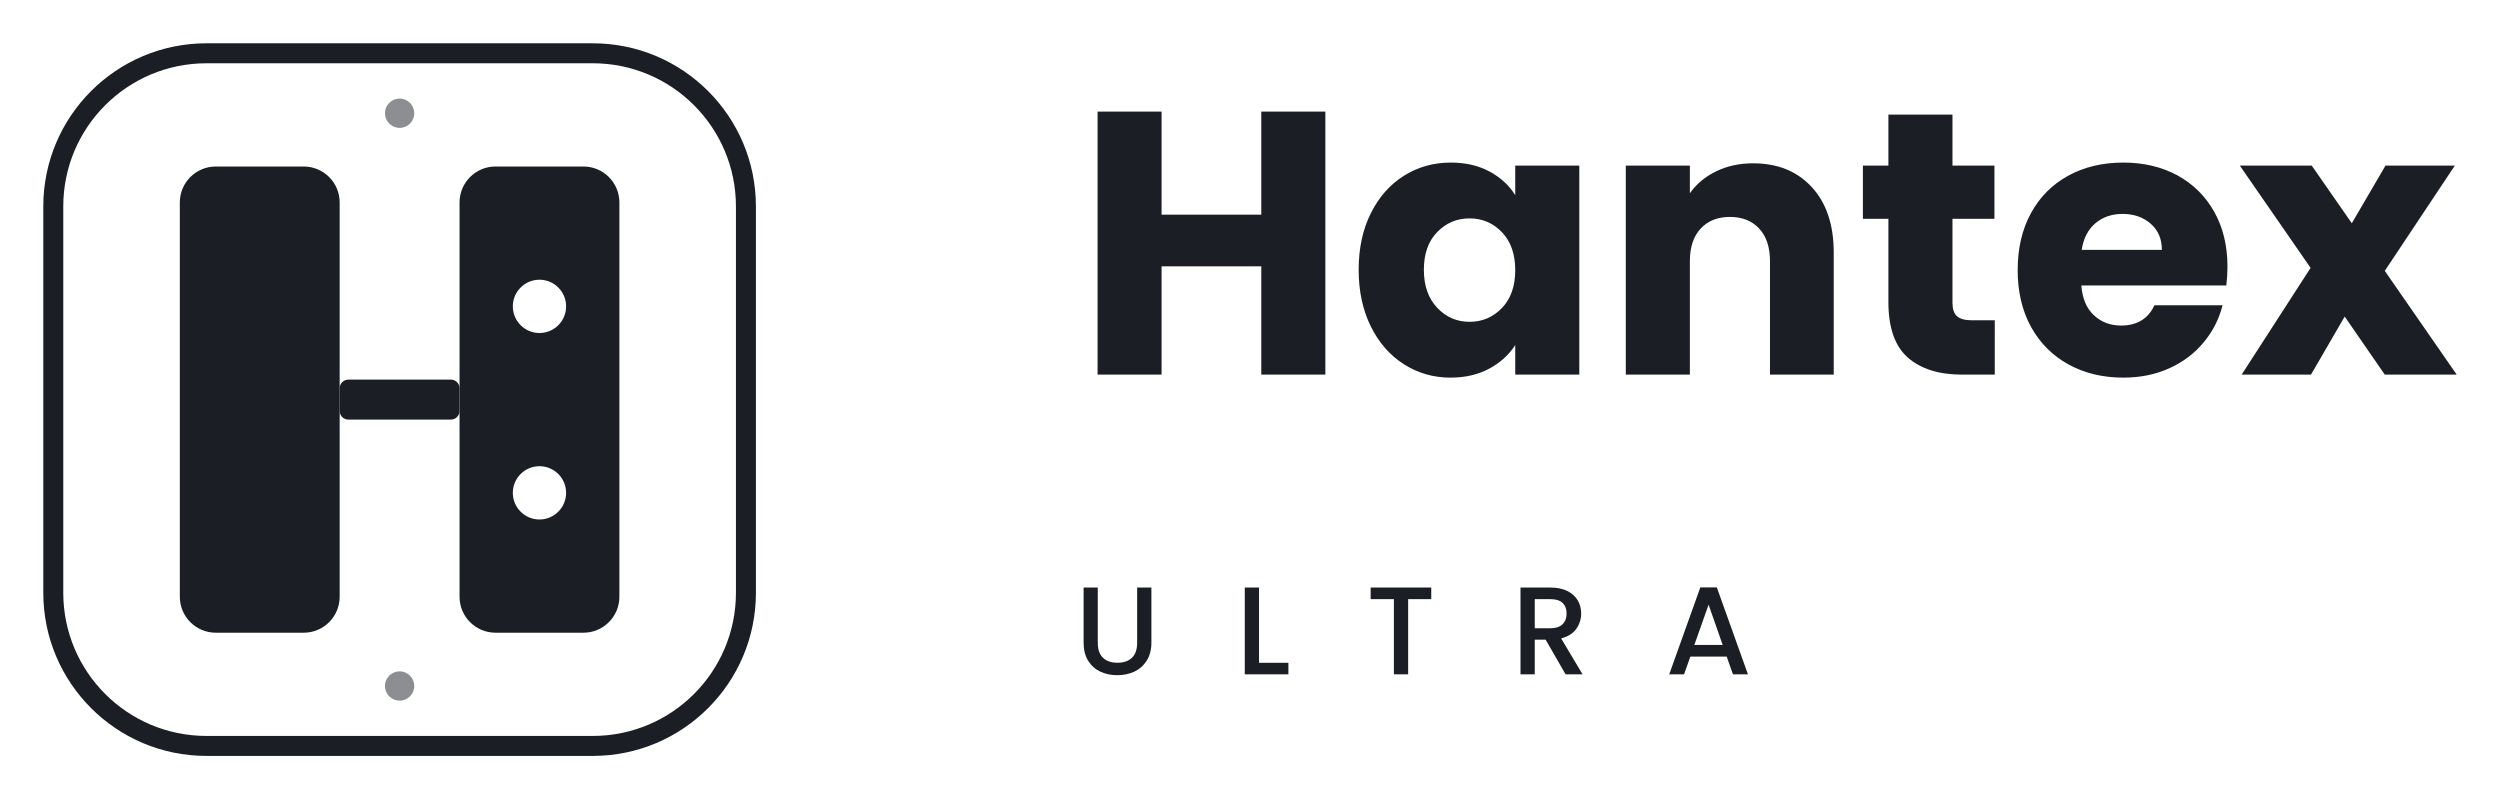
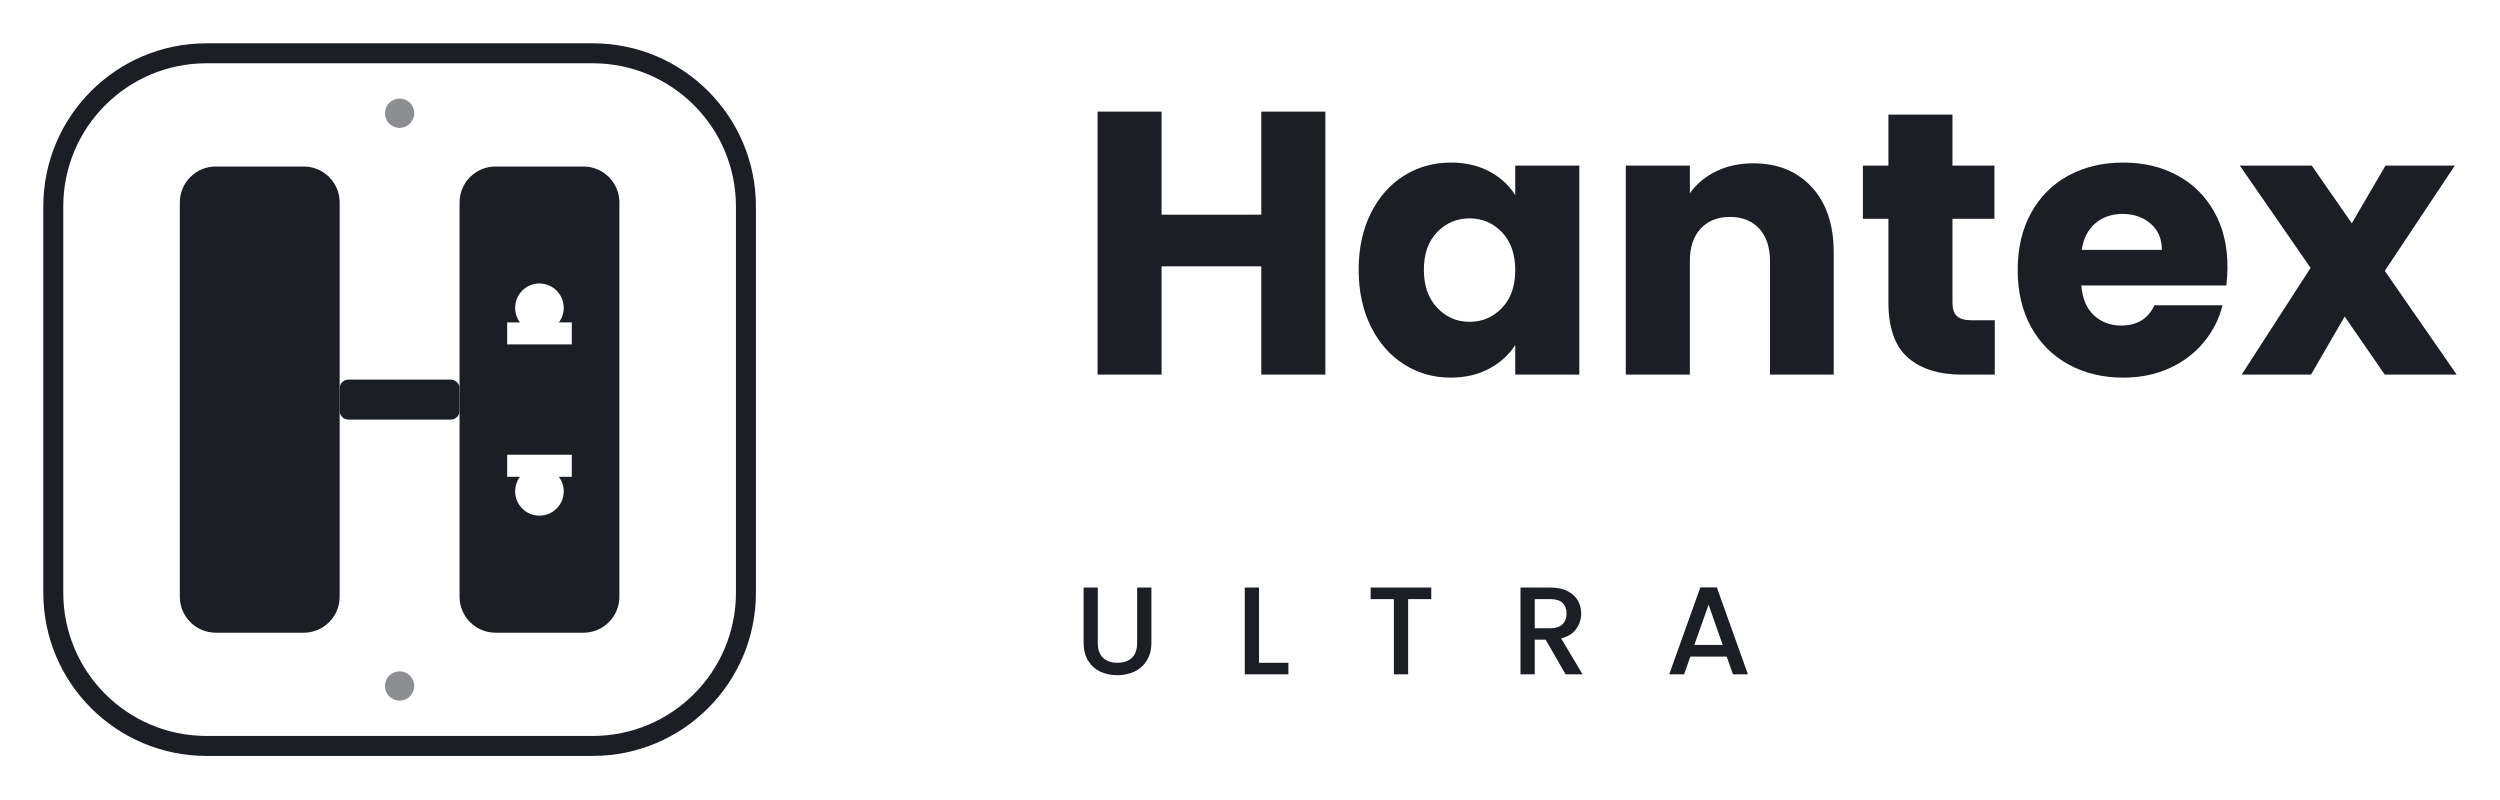
<svg xmlns="http://www.w3.org/2000/svg" viewBox="0 0 375.37 120" role="img" aria-labelledby="title">
  <rect x="8" y="8" width="104" height="104" rx="23" fill="none" stroke="#1B1E24" stroke-width="3" />
  <g fill="#1B1E24" fill-opacity=".5">
    <circle cx="60" cy="17" r="2.2" />
    <circle cx="60" cy="103" r="2.2" />
  </g>
  <rect x="51" y="57" width="18" height="6" rx="1.3" fill="#1B1E24" />
  <rect x="27" y="25" width="24" height="70" rx="5.4" fill="#1B1E24" />
-   <path fill="#1B1E24" fill-rule="evenodd" d="M74.4 25h13.2a5.4 5.4 0 0 1 5.4 5.4v59.2a5.4 5.4 0 0 1-5.4 5.4H74.4a5.4 5.4 0 0 1-5.4-5.4V30.4a5.4 5.4 0 0 1 5.4-5.4ZM85 46a4 4 0 1 0-8 0 4 4 0 1 0 8 0ZM85 74a4 4 0 1 0-8 0 4 4 0 1 0 8 0Z" />
+   <path fill="#1B1E24" fill-rule="evenodd" d="M74.4 25h13.2a5.4 5.4 0 0 1 5.4 5.4v59.2a5.4 5.4 0 0 1-5.4 5.4H74.4a5.4 5.4 0 0 1-5.4-5.4V30.4a5.4 5.4 0 0 1 5.4-5.4ZM85.854 51.709L76.151 51.709L76.151 48.406L78.071 48.406C77.614 47.8 77.351 47.046 77.351 46.223C77.351 44.2 78.974 42.566 80.997 42.566C83.008 42.566 84.643 44.2 84.643 46.223C84.643 47.046 84.368 47.8 83.923 48.406L85.854 48.406ZM85.854 71.594L83.911 71.594C84.368 72.2 84.643 72.954 84.643 73.777C84.643 75.789 83.008 77.423 80.997 77.423C78.974 77.423 77.351 75.789 77.351 73.777C77.351 72.954 77.614 72.2 78.071 71.594L76.151 71.594L76.151 68.28L85.854 68.28Z" />
  <path fill="#1B1E24" d="M199 16.76V56.25H189.38V39.99H174.41V56.25H164.8V16.76H174.41V32.23H189.38V16.76ZM217.84 24.41Q221.16 24.41 223.66 25.76Q226.16 27.11 227.51 29.31V24.86H237.13V56.25H227.51V51.81Q226.11 54 223.61 55.35Q221.1 56.7 217.78 56.7Q213.96 56.7 210.81 54.7Q207.66 52.71 205.83 49.02Q204 45.34 204 40.5Q204 35.66 205.83 32.01Q207.66 28.35 210.81 26.38Q213.96 24.41 217.84 24.41ZM220.65 32.79Q217.78 32.79 215.79 34.85Q213.79 36.9 213.79 40.5Q213.79 44.1 215.79 46.21Q217.78 48.32 220.65 48.32Q223.52 48.32 225.52 46.24Q227.51 44.16 227.51 40.56Q227.51 36.96 225.52 34.87Q223.52 32.79 220.65 32.79ZM275.33 37.91V56.25H265.76V39.21Q265.76 36.06 264.13 34.31Q262.5 32.57 259.75 32.57Q256.99 32.57 255.36 34.31Q253.73 36.06 253.73 39.21V56.25H244.11V24.86H253.73V29.02Q255.19 26.94 257.66 25.73Q260.14 24.52 263.23 24.52Q268.75 24.52 272.04 28.1Q275.33 31.67 275.33 37.91ZM299.51 48.09V56.25H294.62Q289.39 56.25 286.46 53.69Q283.54 51.13 283.54 45.34V32.85H279.71V24.86H283.54V17.21H293.16V24.86H299.46V32.85H293.16V45.45Q293.16 46.86 293.83 47.47Q294.51 48.09 296.08 48.09ZM334.28 42.86H312.51Q312.73 45.79 314.39 47.33Q316.05 48.88 318.47 48.88Q322.07 48.88 323.48 45.84H333.71Q332.93 48.94 330.87 51.41Q328.82 53.89 325.73 55.29Q322.63 56.7 318.81 56.7Q314.2 56.7 310.6 54.73Q307 52.76 304.97 49.11Q302.95 45.45 302.95 40.56Q302.95 35.66 304.94 32.01Q306.94 28.35 310.54 26.38Q314.14 24.41 318.81 24.41Q323.36 24.41 326.91 26.32Q330.45 28.24 332.45 31.78Q334.45 35.32 334.45 40.05Q334.45 41.4 334.28 42.86ZM324.6 37.52Q324.6 35.04 322.91 33.58Q321.23 32.12 318.7 32.12Q316.28 32.12 314.62 33.52Q312.96 34.93 312.56 37.52ZM358.07 56.25 352.05 47.53 346.99 56.25H336.58L346.93 40.22L336.3 24.86H347.1L353.12 33.52L358.18 24.86H368.59L358.07 40.67L368.87 56.25Z" />
  <path fill="#1B1E24" d="M164.83 88.22V96.52Q164.83 98.01 165.61 98.76Q166.39 99.51 167.78 99.51Q169.18 99.51 169.96 98.76Q170.74 98.01 170.74 96.52V88.22H172.88V96.49Q172.88 98.08 172.18 99.19Q171.49 100.29 170.33 100.84Q169.16 101.38 167.76 101.38Q166.35 101.38 165.2 100.84Q164.05 100.29 163.37 99.19Q162.7 98.08 162.7 96.49V88.22ZM189.04 99.52H193.45V101.25H186.9V88.22H189.04ZM214.9 88.22V89.96H211.43V101.25H209.29V89.96H205.8V88.22ZM235.07 101.25 232.07 96.04H230.44V101.25H228.3V88.22H232.8Q234.3 88.22 235.34 88.74Q236.38 89.27 236.9 90.15Q237.41 91.03 237.41 92.12Q237.41 93.39 236.67 94.43Q235.93 95.47 234.4 95.85L237.62 101.25ZM230.44 94.33H232.8Q234 94.33 234.61 93.73Q235.22 93.13 235.22 92.12Q235.22 91.11 234.62 90.53Q234.02 89.96 232.8 89.96H230.44ZM259.26 98.59H253.8L252.86 101.25H250.63L255.3 88.2H257.78L262.45 101.25H260.2ZM258.66 96.84 256.54 90.79 254.4 96.84Z" />
</svg>
